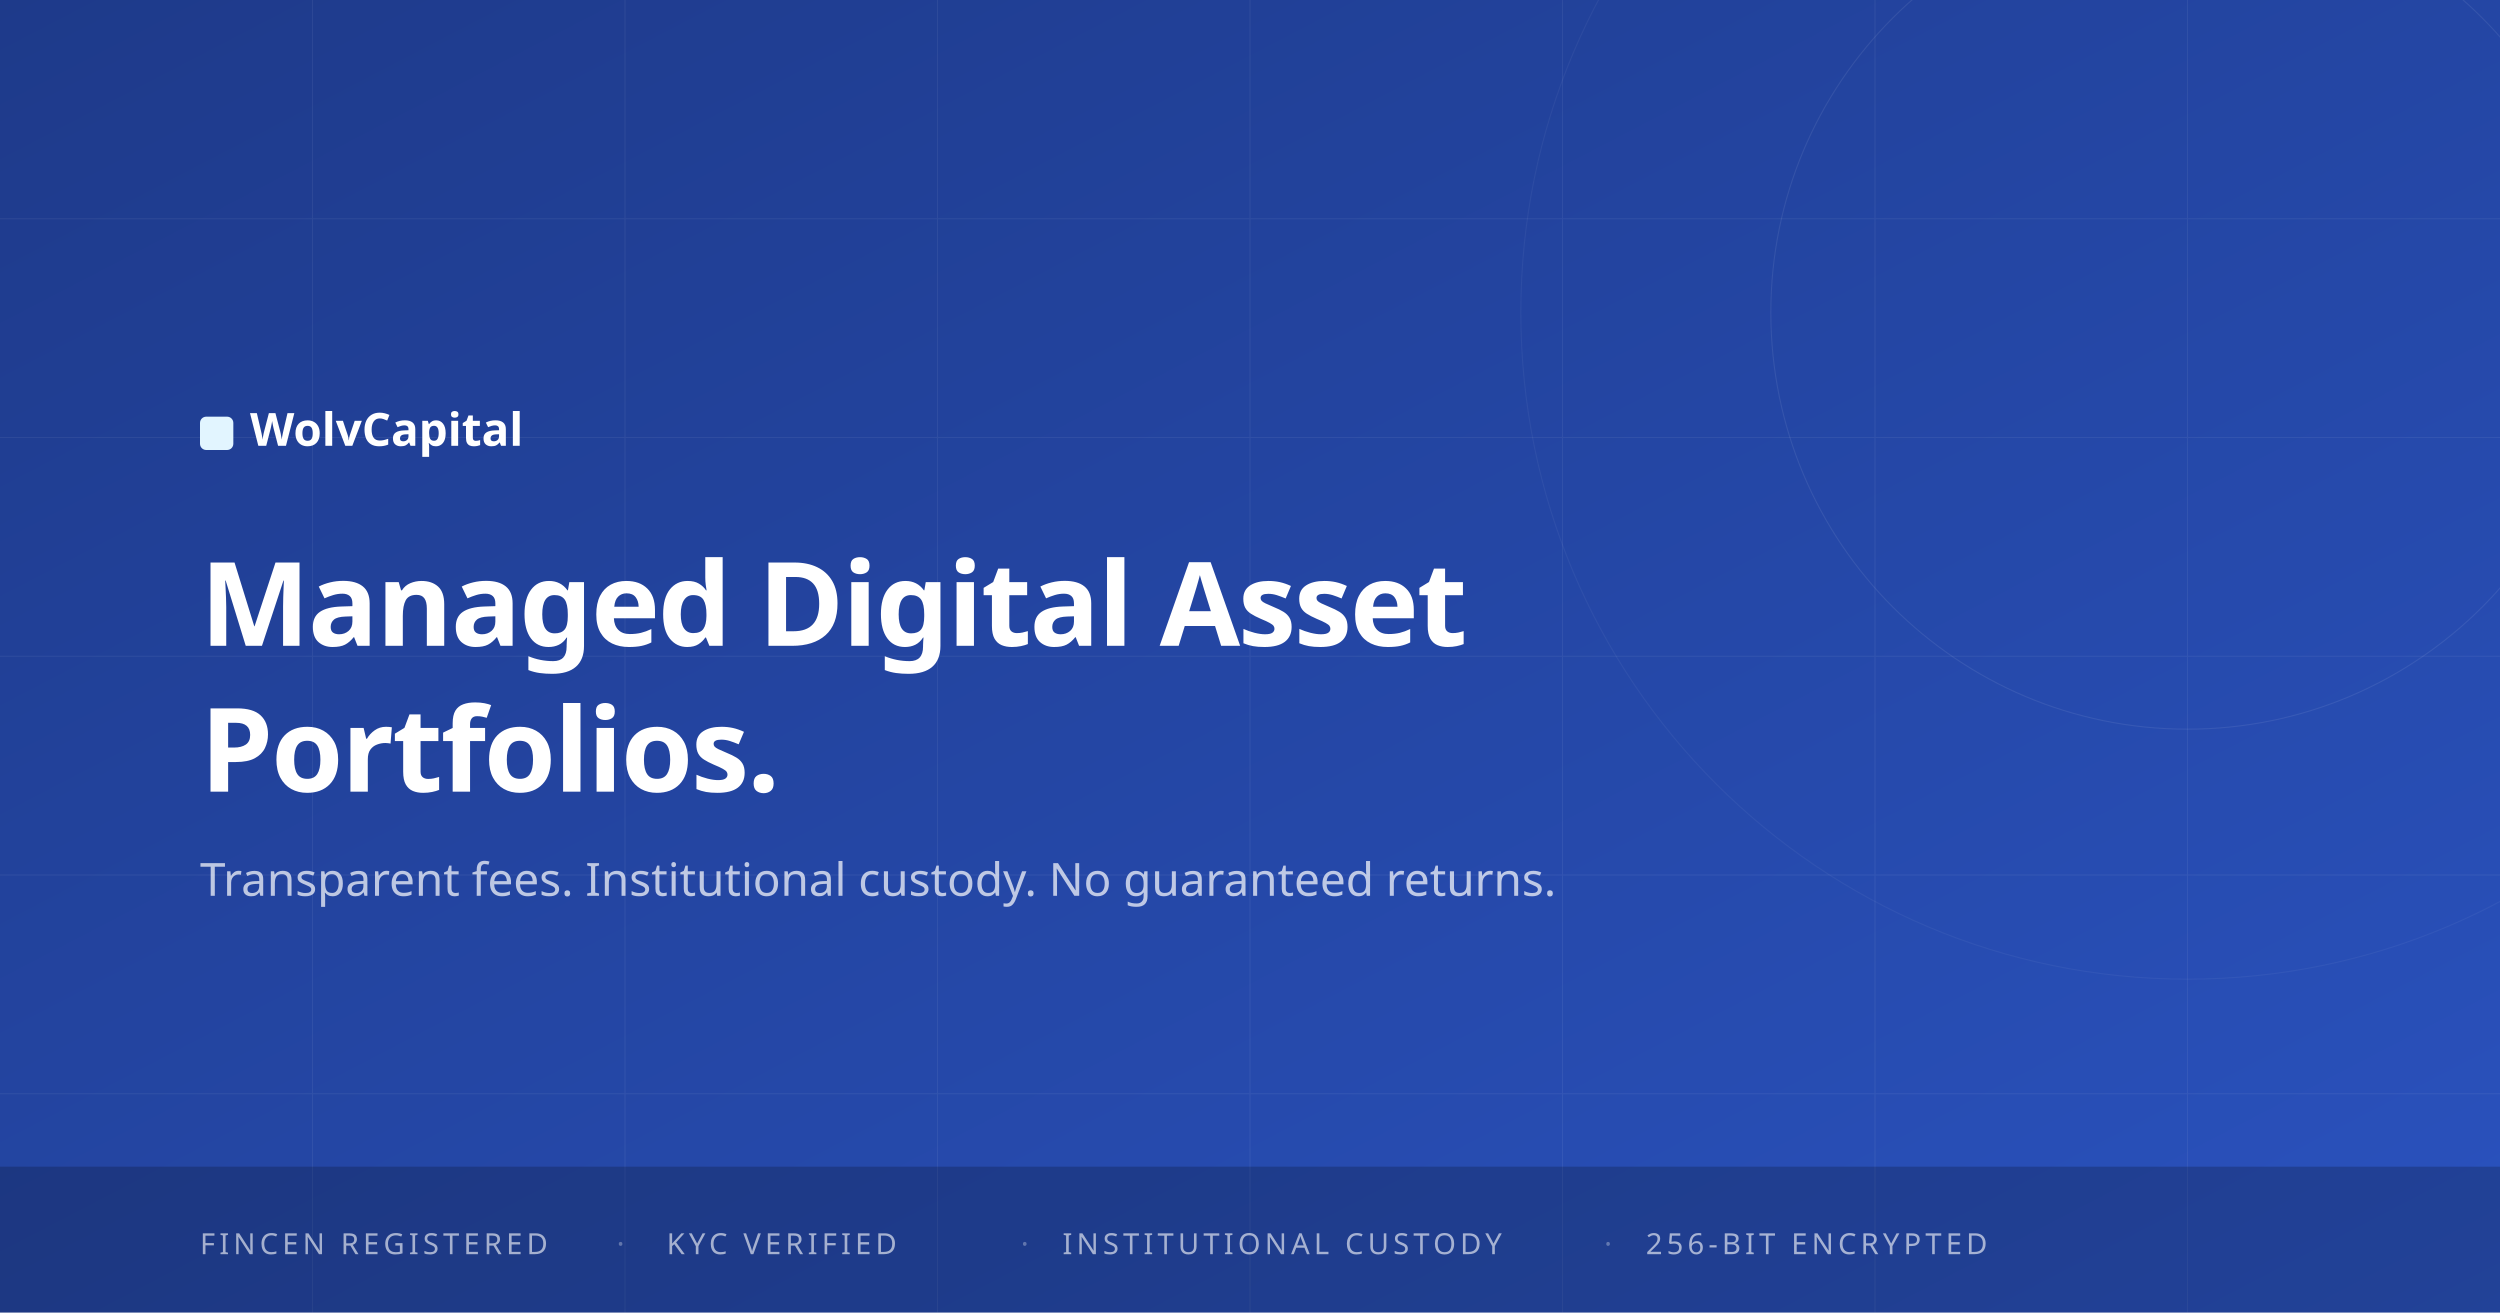
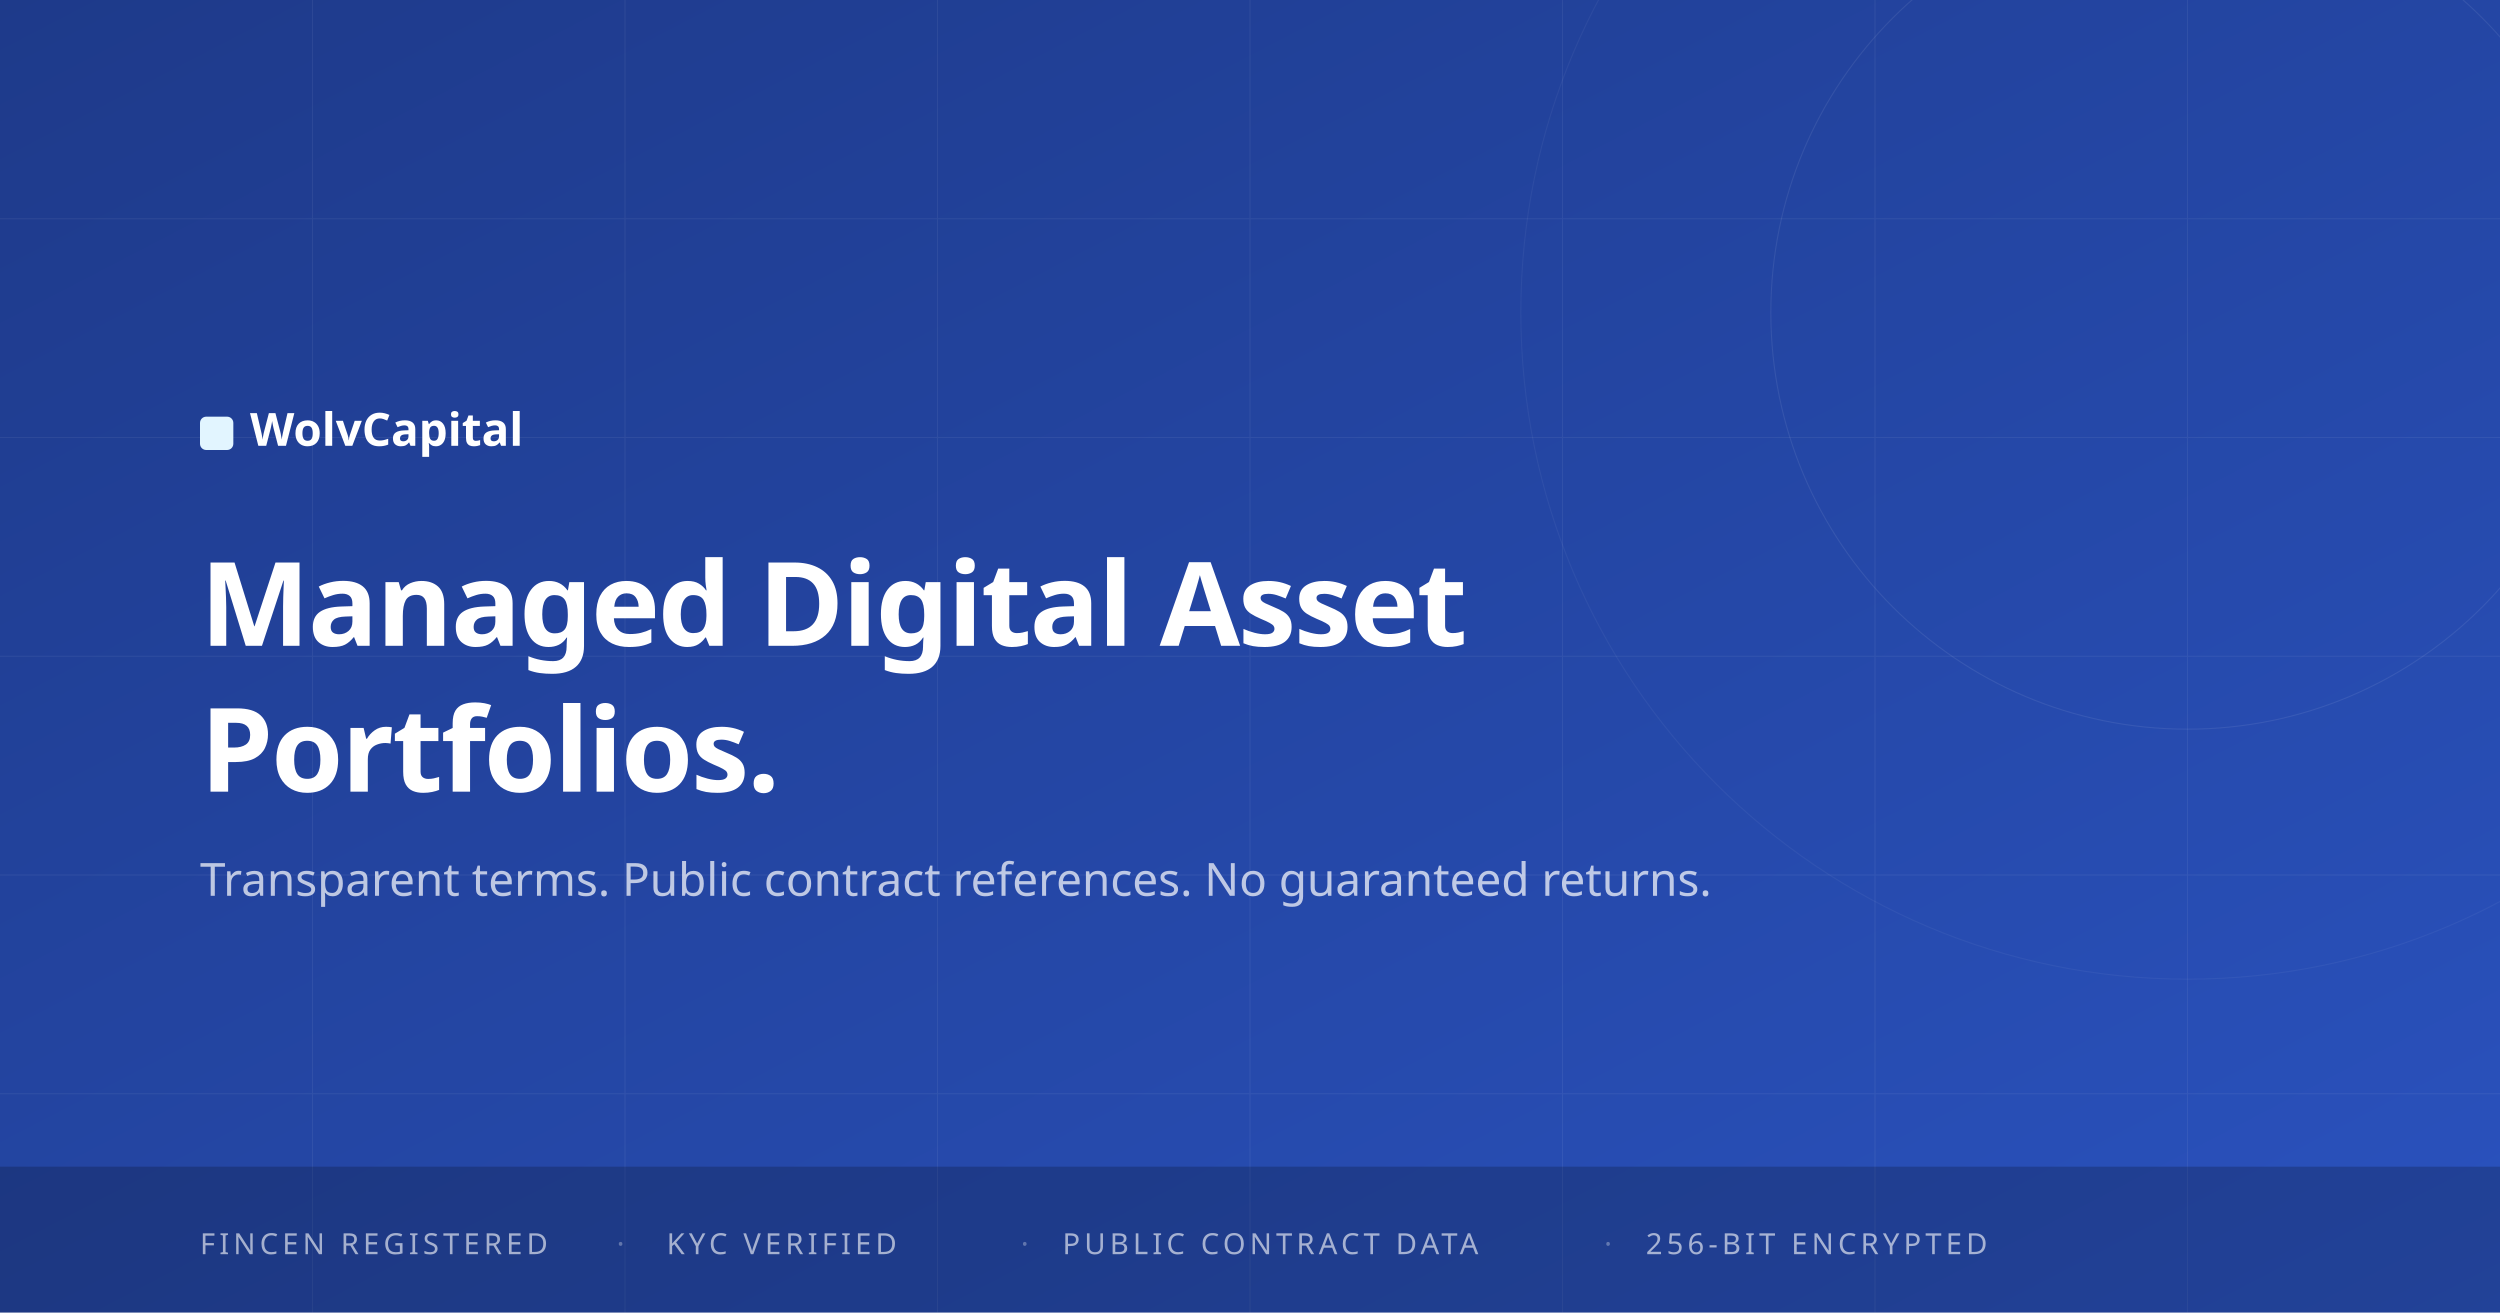
<svg xmlns="http://www.w3.org/2000/svg" width="1200" height="630" viewBox="0 0 1200 630">
  <defs>
    <linearGradient id="bg" x1="0%" y1="0%" x2="100%" y2="100%">
      <stop offset="0%" style="stop-color:#1E3A8A" />
      <stop offset="100%" style="stop-color:#2A52BE" />
    </linearGradient>
  </defs>
  <rect width="1200" height="630" fill="url(#bg)" />
  <g opacity="0.06" stroke="#ffffff" stroke-width="0.5">
    <line x1="0" y1="105" x2="1200" y2="105" />
    <line x1="0" y1="210" x2="1200" y2="210" />
    <line x1="0" y1="315" x2="1200" y2="315" />
    <line x1="0" y1="420" x2="1200" y2="420" />
    <line x1="0" y1="525" x2="1200" y2="525" />
    <line x1="150" y1="0" x2="150" y2="630" />
    <line x1="300" y1="0" x2="300" y2="630" />
    <line x1="450" y1="0" x2="450" y2="630" />
    <line x1="600" y1="0" x2="600" y2="630" />
    <line x1="750" y1="0" x2="750" y2="630" />
    <line x1="900" y1="0" x2="900" y2="630" />
    <line x1="1050" y1="0" x2="1050" y2="630" />
  </g>
  <circle cx="1050" cy="150" r="200" fill="none" stroke="#ffffff" stroke-width="0.5" opacity="0.08" />
  <circle cx="1050" cy="150" r="320" fill="none" stroke="#ffffff" stroke-width="0.5" opacity="0.05" />
  <rect x="96" y="200" width="16" height="16" rx="3" fill="#e2f5ff" />
  <text x="120" y="214" font-family="system-ui, sans-serif" font-size="22" font-weight="600" fill="#ffffff">WolvCapital</text>
  <text x="96" y="310" font-family="system-ui, sans-serif" font-size="56" font-weight="700" fill="#ffffff" letter-spacing="-1">Managed Digital Asset</text>
  <text x="96" y="380" font-family="system-ui, sans-serif" font-size="56" font-weight="700" fill="#ffffff" letter-spacing="-1">Portfolios.</text>
-   <text x="96" y="430" font-family="system-ui, sans-serif" font-size="22" fill="rgba(255,255,255,0.7)">Transparent fees. Institutional custody. No guaranteed returns.</text>
+   <text x="96" y="430" font-family="system-ui, sans-serif" font-size="22" fill="rgba(255,255,255,0.7)">Transparent terms. Public contract references. No guaranteed returns.</text>
  <rect x="0" y="560" width="1200" height="70" fill="rgba(0,0,0,0.2)" />
  <text x="96" y="602" font-family="system-ui, sans-serif" font-size="14" font-weight="500" fill="rgba(255,255,255,0.6)" letter-spacing="2">FINCEN REGISTERED</text>
  <text x="96" y="602" font-family="system-ui, sans-serif" font-size="14" fill="rgba(255,255,255,0.3)" dx="200">·</text>
  <text x="320" y="602" font-family="system-ui, sans-serif" font-size="14" font-weight="500" fill="rgba(255,255,255,0.6)" letter-spacing="2">KYC VERIFIED</text>
  <text x="320" y="602" font-family="system-ui, sans-serif" font-size="14" fill="rgba(255,255,255,0.3)" dx="170">·</text>
-   <text x="510" y="602" font-family="system-ui, sans-serif" font-size="14" font-weight="500" fill="rgba(255,255,255,0.6)" letter-spacing="2">INSTITUTIONAL CUSTODY</text>
+   <text x="510" y="602" font-family="system-ui, sans-serif" font-size="14" font-weight="500" fill="rgba(255,255,255,0.6)" letter-spacing="2">PUBLIC CONTRACT DATA</text>
  <text x="510" y="602" font-family="system-ui, sans-serif" font-size="14" fill="rgba(255,255,255,0.3)" dx="260">·</text>
  <text x="790" y="602" font-family="system-ui, sans-serif" font-size="14" font-weight="500" fill="rgba(255,255,255,0.6)" letter-spacing="2">256-BIT ENCRYPTED</text>
</svg>
